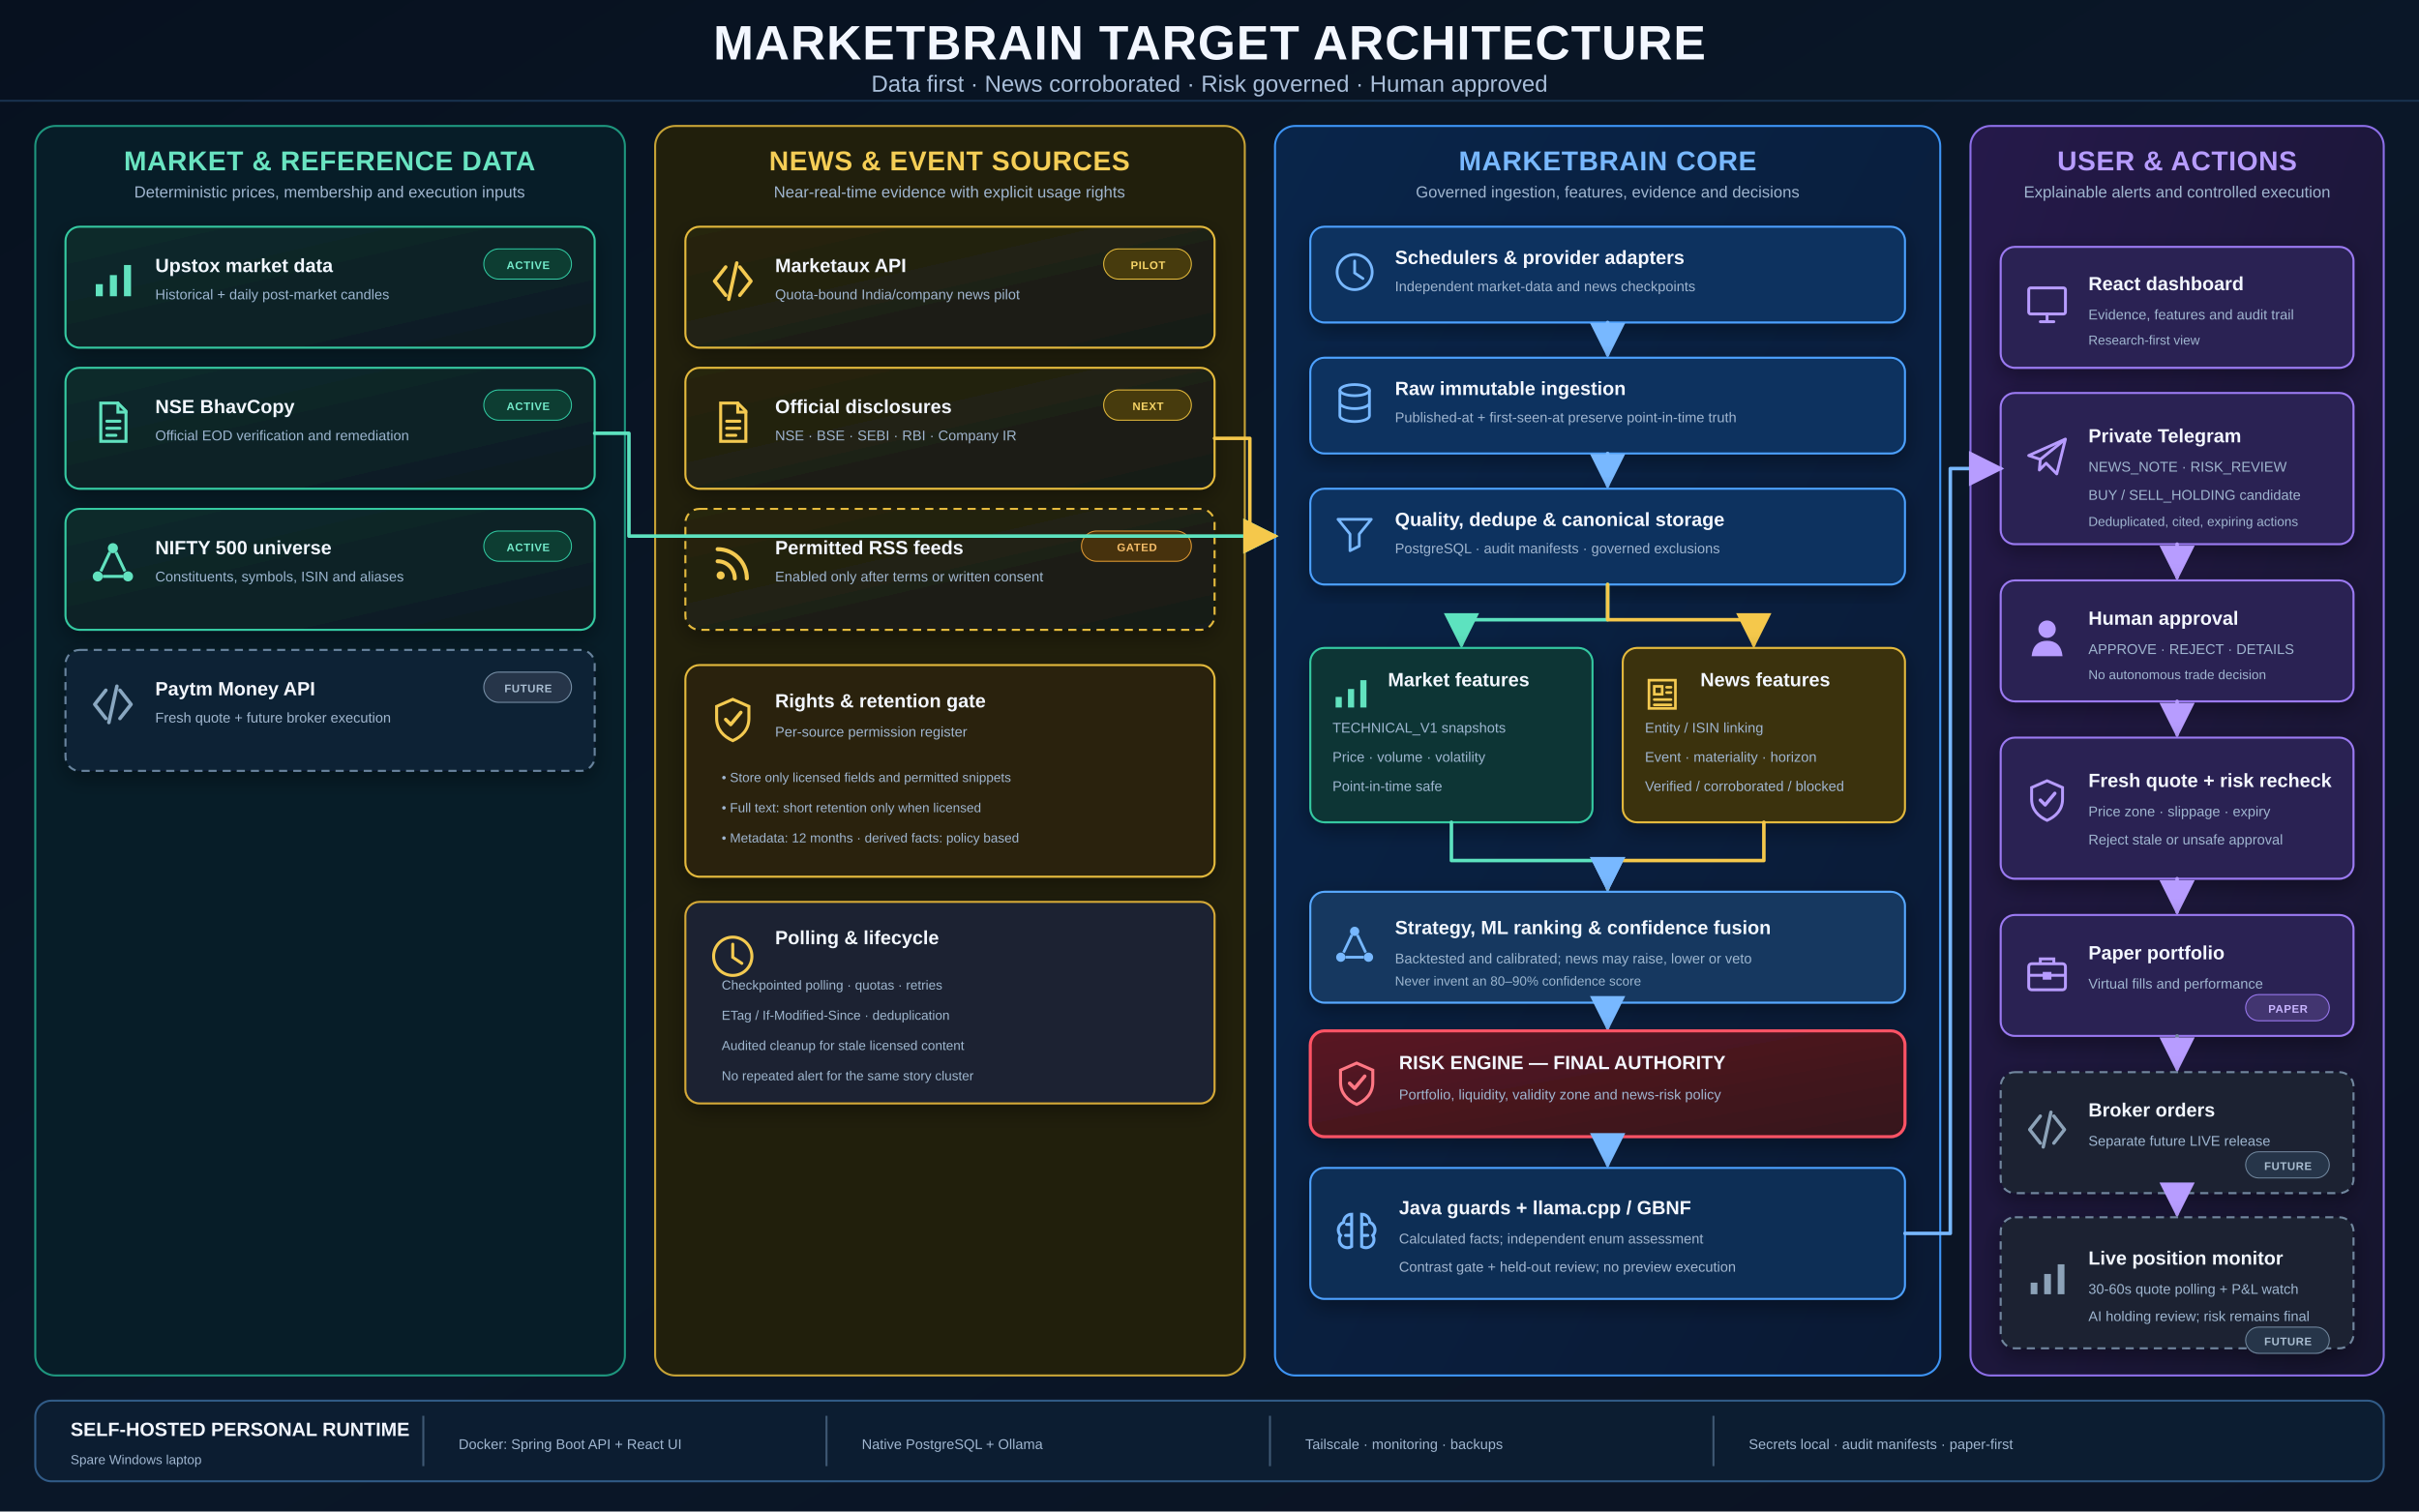
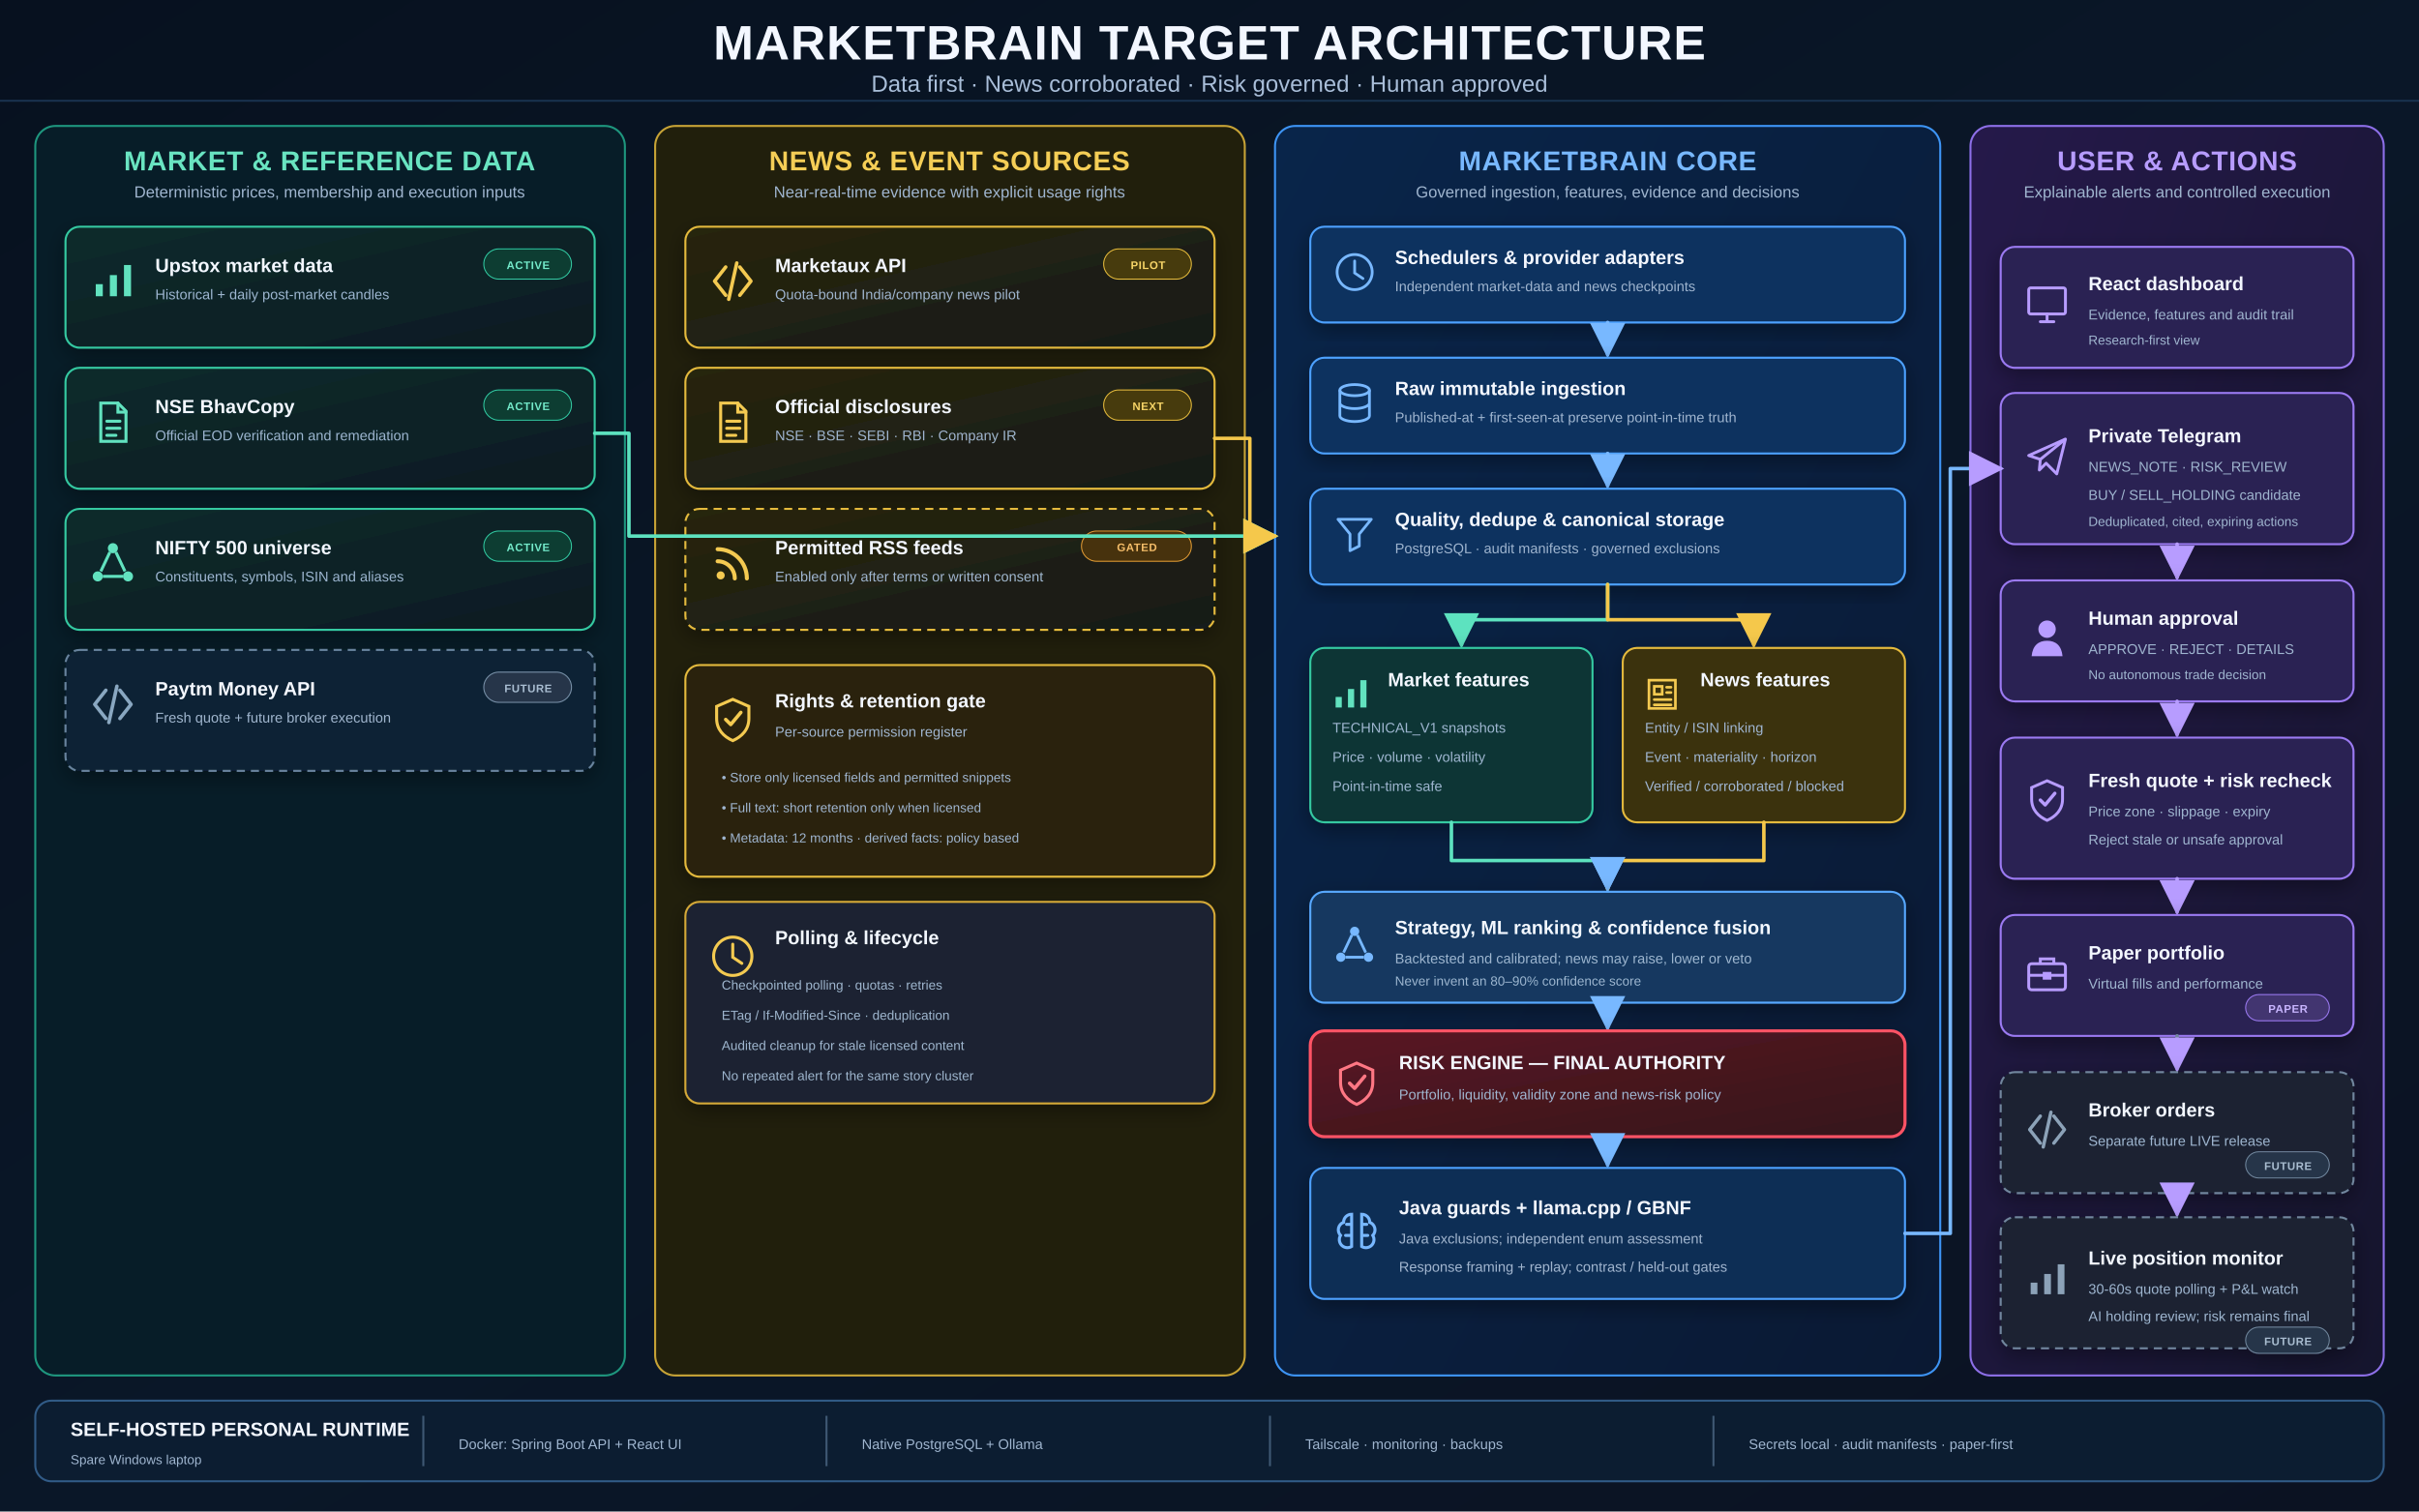
<svg xmlns="http://www.w3.org/2000/svg" width="2400" height="1500" viewBox="0 0 2400 1500" role="img" aria-labelledby="title description">
  <defs>
    <linearGradient id="background" x1="0" y1="0" x2="1" y2="1">
      <stop offset="0" stop-color="#07111f" />
      <stop offset="0.52" stop-color="#0a1728" />
      <stop offset="1" stop-color="#0b1222" />
    </linearGradient>
    <linearGradient id="marketPanel" x1="0" y1="0" x2="1" y2="1">
      <stop offset="0" stop-color="#082b2b" />
      <stop offset="1" stop-color="#071b23" />
    </linearGradient>
    <linearGradient id="newsPanel" x1="0" y1="0" x2="1" y2="1">
      <stop offset="0" stop-color="#28250c" />
      <stop offset="1" stop-color="#171b1a" />
    </linearGradient>
    <linearGradient id="corePanel" x1="0" y1="0" x2="1" y2="1">
      <stop offset="0" stop-color="#09254a" />
      <stop offset="1" stop-color="#0a1933" />
    </linearGradient>
    <linearGradient id="actionPanel" x1="0" y1="0" x2="1" y2="1">
      <stop offset="0" stop-color="#25194a" />
      <stop offset="1" stop-color="#15152d" />
    </linearGradient>
    <linearGradient id="riskPanel" x1="0" y1="0" x2="1" y2="1">
      <stop offset="0" stop-color="#5a1823" />
      <stop offset="1" stop-color="#35121b" />
    </linearGradient>
    <filter id="shadow" x="-20%" y="-20%" width="140%" height="140%">
      <feDropShadow dx="0" dy="7" stdDeviation="10" flood-color="#000000" flood-opacity="0.35" />
    </filter>
    <marker id="arrowBlue" markerWidth="12" markerHeight="12" refX="10" refY="6" orient="auto">
      <path d="M1,1 L11,6 L1,11 z" fill="#78b8ff" />
    </marker>
    <marker id="arrowGreen" markerWidth="12" markerHeight="12" refX="10" refY="6" orient="auto">
      <path d="M1,1 L11,6 L1,11 z" fill="#5de2bf" />
    </marker>
    <marker id="arrowGold" markerWidth="12" markerHeight="12" refX="10" refY="6" orient="auto">
      <path d="M1,1 L11,6 L1,11 z" fill="#f5c84b" />
    </marker>
    <marker id="arrowPurple" markerWidth="12" markerHeight="12" refX="10" refY="6" orient="auto">
      <path d="M1,1 L11,6 L1,11 z" fill="#b79cff" />
    </marker>
    <symbol id="icon-chart" viewBox="0 0 48 48">
      <path d="M7 39V27h7v12zm14 0V18h7v21zm14 0V8h7v31z" fill="currentColor" />
    </symbol>
    <symbol id="icon-file" viewBox="0 0 48 48">
      <path d="M12 5h17l8 8v30H12z" fill="none" stroke="currentColor" stroke-width="3" />
      <path d="M29 5v9h8M18 23h13M18 30h13M18 37h9" fill="none" stroke="currentColor" stroke-width="3" stroke-linecap="round" />
    </symbol>
    <symbol id="icon-api" viewBox="0 0 48 48">
      <path d="M17 10L6 24l11 14M31 10l11 14-11 14M28 6l-8 36" fill="none" stroke="currentColor" stroke-width="3.5" stroke-linecap="round" stroke-linejoin="round" />
    </symbol>
    <symbol id="icon-news" viewBox="0 0 48 48">
      <path d="M8 8h30v32H8z" fill="none" stroke="currentColor" stroke-width="3" />
      <path d="M14 15h9v9h-9zM28 16h5M28 22h5M14 30h19M14 36h19" fill="none" stroke="currentColor" stroke-width="3" stroke-linecap="round" />
    </symbol>
    <symbol id="icon-rss" viewBox="0 0 48 48">
      <circle cx="12" cy="36" r="4" fill="currentColor" />
      <path d="M9 22a17 17 0 0 1 17 17M9 10a29 29 0 0 1 29 29" fill="none" stroke="currentColor" stroke-width="4" stroke-linecap="round" />
    </symbol>
    <symbol id="icon-database" viewBox="0 0 48 48">
      <ellipse cx="24" cy="10" rx="16" ry="6" fill="none" stroke="currentColor" stroke-width="3" />
      <path d="M8 10v14c0 3 7 6 16 6s16-3 16-6V10M8 24v14c0 3 7 6 16 6s16-3 16-6V24" fill="none" stroke="currentColor" stroke-width="3" />
    </symbol>
    <symbol id="icon-filter" viewBox="0 0 48 48">
      <path d="M6 8h36L29 24v13l-10 5V24z" fill="none" stroke="currentColor" stroke-width="3" stroke-linejoin="round" />
    </symbol>
    <symbol id="icon-network" viewBox="0 0 48 48">
      <circle cx="24" cy="9" r="5" fill="currentColor" />
      <circle cx="9" cy="37" r="5" fill="currentColor" />
      <circle cx="39" cy="37" r="5" fill="currentColor" />
      <path d="M21 13L12 32M27 13l9 19M14 37h20" fill="none" stroke="currentColor" stroke-width="3" />
    </symbol>
    <symbol id="icon-shield" viewBox="0 0 48 48">
      <path d="M24 4l16 7v12c0 11-7 18-16 22C15 41 8 34 8 23V11z" fill="none" stroke="currentColor" stroke-width="3" />
      <path d="M17 24l5 5 10-12" fill="none" stroke="currentColor" stroke-width="3.5" stroke-linecap="round" stroke-linejoin="round" />
    </symbol>
    <symbol id="icon-brain" viewBox="0 0 48 48">
      <path d="M19 8a8 8 0 0 0-8 8 8 8 0 0 0-3 13 8 8 0 0 0 11 11V8zm10 0a8 8 0 0 1 8 8 8 8 0 0 1 3 13 8 8 0 0 1-11 11V8zM19 18h-5M19 29h-6M29 18h5M29 29h6" fill="none" stroke="currentColor" stroke-width="3" stroke-linecap="round" />
    </symbol>
    <symbol id="icon-user" viewBox="0 0 48 48">
      <circle cx="24" cy="15" r="9" fill="currentColor" />
      <path d="M8 43c1-11 7-16 16-16s15 5 16 16z" fill="currentColor" />
    </symbol>
    <symbol id="icon-plane" viewBox="0 0 48 48">
      <path d="M5 23L43 6 34 42 23 31l-7 7 1-11z" fill="none" stroke="currentColor" stroke-width="3" stroke-linejoin="round" />
      <path d="M17 27L43 6" stroke="currentColor" stroke-width="3" />
    </symbol>
    <symbol id="icon-monitor" viewBox="0 0 48 48">
      <rect x="5" y="7" width="38" height="27" rx="2" fill="none" stroke="currentColor" stroke-width="3" />
      <path d="M17 42h14M24 34v8" stroke="currentColor" stroke-width="3" stroke-linecap="round" />
    </symbol>
    <symbol id="icon-clock" viewBox="0 0 48 48">
      <circle cx="24" cy="24" r="19" fill="none" stroke="currentColor" stroke-width="3" />
      <path d="M24 12v13l9 6" fill="none" stroke="currentColor" stroke-width="3" stroke-linecap="round" />
    </symbol>
    <symbol id="icon-briefcase" viewBox="0 0 48 48">
      <rect x="5" y="15" width="38" height="27" rx="3" fill="none" stroke="currentColor" stroke-width="3" />
      <path d="M17 15v-5h14v5M5 27h38M21 25h6v5h-6z" fill="none" stroke="currentColor" stroke-width="3" />
    </symbol>
  </defs>
  <style>
    .title { font: 700 48px "Segoe UI", Arial, sans-serif; letter-spacing: 1px; fill: #f3f7ff; }
    .subtitle { font: 400 23px "Segoe UI", Arial, sans-serif; fill: #a9bed9; }
    .panel-title { font: 700 27px "Segoe UI", Arial, sans-serif; letter-spacing: .6px; }
    .panel-subtitle { font: 400 16px "Segoe UI", Arial, sans-serif; fill: #9fb5cf; }
    .group-title { font: 700 19px "Segoe UI", Arial, sans-serif; fill: #f3f7ff; }
    .group-subtitle { font: 400 14px "Segoe UI", Arial, sans-serif; fill: #9fb5cf; }
    .small { font: 400 13px "Segoe UI", Arial, sans-serif; fill: #9fb5cf; }
    .tiny { font: 600 11px "Segoe UI", Arial, sans-serif; letter-spacing: .5px; }
    .flow { fill: none; stroke-width: 3.5; stroke-linecap: round; stroke-linejoin: round; }
    .card { filter: url(#shadow); }
  </style>
  <rect width="2400" height="1500" fill="url(#background)" />
  <path d="M0 100h2400" stroke="#18314d" stroke-width="2" />
  <text x="1200" y="59" text-anchor="middle" class="title">MARKETBRAIN TARGET ARCHITECTURE</text>
  <text x="1200" y="91" text-anchor="middle" class="subtitle">Data first · News corroborated · Risk governed · Human approved</text>
  <rect x="35" y="125" width="585" height="1240" rx="20" fill="#071d28" stroke="#1e967e" stroke-width="2" />
  <text x="327" y="169" text-anchor="middle" class="panel-title" fill="#69e4c1">MARKET &amp; REFERENCE DATA</text>
  <text x="327" y="196" text-anchor="middle" class="panel-subtitle">Deterministic prices, membership and execution inputs</text>
  <g class="card">
    <rect x="65" y="225" width="525" height="120" rx="14" fill="url(#marketPanel)" stroke="#35c9a1" stroke-width="2" />
    <use href="#icon-chart" x="88" y="255" width="48" height="48" color="#62e2bf" />
    <text x="154" y="270" class="group-title">Upstox market data</text>
    <text x="154" y="297" class="group-subtitle">Historical + daily post-market candles</text>
    <rect x="480" y="247" width="87" height="30" rx="15" fill="#073d32" stroke="#35c9a1" />
    <text x="524" y="267" text-anchor="middle" class="tiny" fill="#75e9c9">ACTIVE</text>
  </g>
  <g class="card">
    <rect x="65" y="365" width="525" height="120" rx="14" fill="url(#marketPanel)" stroke="#35c9a1" stroke-width="2" />
    <use href="#icon-file" x="88" y="395" width="48" height="48" color="#62e2bf" />
    <text x="154" y="410" class="group-title">NSE BhavCopy</text>
    <text x="154" y="437" class="group-subtitle">Official EOD verification and remediation</text>
    <rect x="480" y="387" width="87" height="30" rx="15" fill="#073d32" stroke="#35c9a1" />
    <text x="524" y="407" text-anchor="middle" class="tiny" fill="#75e9c9">ACTIVE</text>
  </g>
  <g class="card">
    <rect x="65" y="505" width="525" height="120" rx="14" fill="url(#marketPanel)" stroke="#35c9a1" stroke-width="2" />
    <use href="#icon-network" x="88" y="535" width="48" height="48" color="#62e2bf" />
    <text x="154" y="550" class="group-title">NIFTY 500 universe</text>
    <text x="154" y="577" class="group-subtitle">Constituents, symbols, ISIN and aliases</text>
    <rect x="480" y="527" width="87" height="30" rx="15" fill="#073d32" stroke="#35c9a1" />
    <text x="524" y="547" text-anchor="middle" class="tiny" fill="#75e9c9">ACTIVE</text>
  </g>
  <g class="card">
    <rect x="65" y="645" width="525" height="120" rx="14" fill="#102434" stroke="#67839d" stroke-width="2" stroke-dasharray="8 6" />
    <use href="#icon-api" x="88" y="675" width="48" height="48" color="#89a7c1" />
    <text x="154" y="690" class="group-title">Paytm Money API</text>
    <text x="154" y="717" class="group-subtitle">Fresh quote + future broker execution</text>
    <rect x="480" y="667" width="87" height="30" rx="15" fill="#27364a" stroke="#7891aa" />
    <text x="524" y="687" text-anchor="middle" class="tiny" fill="#a9bdd1">FUTURE</text>
  </g>
  <rect x="650" y="125" width="585" height="1240" rx="20" fill="#211f0c" stroke="#c7a336" stroke-width="2" />
  <text x="942" y="169" text-anchor="middle" class="panel-title" fill="#f5ce56">NEWS &amp; EVENT SOURCES</text>
  <text x="942" y="196" text-anchor="middle" class="panel-subtitle">Near-real-time evidence with explicit usage rights</text>
  <g class="card">
    <rect x="680" y="225" width="525" height="120" rx="14" fill="url(#newsPanel)" stroke="#e4ba3d" stroke-width="2" />
    <use href="#icon-api" x="703" y="255" width="48" height="48" color="#f4ca51" />
    <text x="769" y="270" class="group-title">Marketaux API</text>
    <text x="769" y="297" class="group-subtitle">Quota-bound India/company news pilot</text>
    <rect x="1095" y="247" width="87" height="30" rx="15" fill="#473a0a" stroke="#e4ba3d" />
    <text x="1139" y="267" text-anchor="middle" class="tiny" fill="#f7d568">PILOT</text>
  </g>
  <g class="card">
    <rect x="680" y="365" width="525" height="120" rx="14" fill="url(#newsPanel)" stroke="#e4ba3d" stroke-width="2" />
    <use href="#icon-file" x="703" y="395" width="48" height="48" color="#f4ca51" />
    <text x="769" y="410" class="group-title">Official disclosures</text>
    <text x="769" y="437" class="group-subtitle">NSE · BSE · SEBI · RBI · Company IR</text>
    <rect x="1095" y="387" width="87" height="30" rx="15" fill="#473a0a" stroke="#e4ba3d" />
    <text x="1139" y="407" text-anchor="middle" class="tiny" fill="#f7d568">NEXT</text>
  </g>
  <g class="card">
    <rect x="680" y="505" width="525" height="120" rx="14" fill="url(#newsPanel)" stroke="#e4ba3d" stroke-width="2" stroke-dasharray="8 6" />
    <use href="#icon-rss" x="703" y="535" width="48" height="48" color="#f4ca51" />
    <text x="769" y="550" class="group-title">Permitted RSS feeds</text>
    <text x="769" y="577" class="group-subtitle">Enabled only after terms or written consent</text>
    <rect x="1073" y="527" width="109" height="30" rx="15" fill="#47300a" stroke="#e09a35" />
    <text x="1128" y="547" text-anchor="middle" class="tiny" fill="#f4bd69">GATED</text>
  </g>
  <g class="card">
    <rect x="680" y="660" width="525" height="210" rx="14" fill="#2a220d" stroke="#e4ba3d" stroke-width="2" />
    <use href="#icon-shield" x="703" y="690" width="48" height="48" color="#f4ca51" />
    <text x="769" y="702" class="group-title">Rights &amp; retention gate</text>
    <text x="769" y="731" class="group-subtitle">Per-source permission register</text>
    <text x="716" y="776" class="small">• Store only licensed fields and permitted snippets</text>
    <text x="716" y="806" class="small">• Full text: short retention only when licensed</text>
    <text x="716" y="836" class="small">• Metadata: 12 months · derived facts: policy based</text>
  </g>
  <g class="card">
    <rect x="680" y="895" width="525" height="200" rx="14" fill="#1b2330" stroke="#d5a938" stroke-width="2" />
    <use href="#icon-clock" x="703" y="925" width="48" height="48" color="#f4ca51" />
    <text x="769" y="937" class="group-title">Polling &amp; lifecycle</text>
    <text x="716" y="982" class="small">Checkpointed polling · quotas · retries</text>
    <text x="716" y="1012" class="small">ETag / If-Modified-Since · deduplication</text>
    <text x="716" y="1042" class="small">Audited cleanup for stale licensed content</text>
    <text x="716" y="1072" class="small">No repeated alert for the same story cluster</text>
  </g>
  <rect x="1265" y="125" width="660" height="1240" rx="20" fill="url(#corePanel)" stroke="#3d94f5" stroke-width="2" />
  <text x="1595" y="169" text-anchor="middle" class="panel-title" fill="#78b8ff">MARKETBRAIN CORE</text>
  <text x="1595" y="196" text-anchor="middle" class="panel-subtitle">Governed ingestion, features, evidence and decisions</text>
  <g class="card">
    <rect x="1300" y="225" width="590" height="95" rx="14" fill="#0c315f" stroke="#4da1ff" stroke-width="2" />
    <use href="#icon-clock" x="1322" y="248" width="44" height="44" color="#78b8ff" />
    <text x="1384" y="262" class="group-title">Schedulers &amp; provider adapters</text>
    <text x="1384" y="289" class="group-subtitle">Independent market-data and news checkpoints</text>
  </g>
  <path d="M1595 320v32" class="flow" stroke="#78b8ff" marker-end="url(#arrowBlue)" />
  <g class="card">
    <rect x="1300" y="355" width="590" height="95" rx="14" fill="#0c315f" stroke="#4da1ff" stroke-width="2" />
    <use href="#icon-database" x="1322" y="378" width="44" height="44" color="#78b8ff" />
    <text x="1384" y="392" class="group-title">Raw immutable ingestion</text>
    <text x="1384" y="419" class="group-subtitle">Published-at + first-seen-at preserve point-in-time truth</text>
  </g>
  <path d="M1595 450v32" class="flow" stroke="#78b8ff" marker-end="url(#arrowBlue)" />
  <g class="card">
    <rect x="1300" y="485" width="590" height="95" rx="14" fill="#0c315f" stroke="#4da1ff" stroke-width="2" />
    <use href="#icon-filter" x="1322" y="508" width="44" height="44" color="#78b8ff" />
    <text x="1384" y="522" class="group-title">Quality, dedupe &amp; canonical storage</text>
    <text x="1384" y="549" class="group-subtitle">PostgreSQL · audit manifests · governed exclusions</text>
  </g>
  <path d="M1595 580v35h-145v25" class="flow" stroke="#5de2bf" marker-end="url(#arrowGreen)" />
  <path d="M1595 580v35h145v25" class="flow" stroke="#f5c84b" marker-end="url(#arrowGold)" />
  <g class="card">
    <rect x="1300" y="643" width="280" height="173" rx="14" fill="#0b3636" stroke="#35c9a1" stroke-width="2" />
    <use href="#icon-chart" x="1319" y="668" width="42" height="42" color="#62e2bf" />
    <text x="1377" y="681" class="group-title">Market features</text>
    <text x="1322" y="727" class="group-subtitle">TECHNICAL_V1 snapshots</text>
    <text x="1322" y="756" class="group-subtitle">Price · volume · volatility</text>
    <text x="1322" y="785" class="group-subtitle">Point-in-time safe</text>
  </g>
  <g class="card">
    <rect x="1610" y="643" width="280" height="173" rx="14" fill="#3a300d" stroke="#e4ba3d" stroke-width="2" />
    <use href="#icon-news" x="1629" y="668" width="42" height="42" color="#f4ca51" />
    <text x="1687" y="681" class="group-title">News features</text>
    <text x="1632" y="727" class="group-subtitle">Entity / ISIN linking</text>
    <text x="1632" y="756" class="group-subtitle">Event · materiality · horizon</text>
    <text x="1632" y="785" class="group-subtitle">Verified / corroborated / blocked</text>
  </g>
  <path d="M1440 816v38h155v28" class="flow" stroke="#5de2bf" marker-end="url(#arrowBlue)" />
  <path d="M1750 816v38h-155v28" class="flow" stroke="#f5c84b" marker-end="url(#arrowBlue)" />
  <g class="card">
    <rect x="1300" y="885" width="590" height="110" rx="14" fill="#123961" stroke="#58a8ff" stroke-width="2" />
    <use href="#icon-network" x="1322" y="916" width="44" height="44" color="#78b8ff" />
    <text x="1384" y="927" class="group-title">Strategy, ML ranking &amp; confidence fusion</text>
    <text x="1384" y="956" class="group-subtitle">Backtested and calibrated; news may raise, lower or veto</text>
    <text x="1384" y="978" class="small">Never invent an 80–90% confidence score</text>
  </g>
  <path d="M1595 995v25" class="flow" stroke="#ff6f7d" marker-end="url(#arrowBlue)" />
  <g class="card">
    <rect x="1300" y="1023" width="590" height="105" rx="14" fill="url(#riskPanel)" stroke="#ff5365" stroke-width="3" />
    <use href="#icon-shield" x="1322" y="1051" width="48" height="48" color="#ff7784" />
    <text x="1388" y="1061" class="group-title">RISK ENGINE — FINAL AUTHORITY</text>
    <text x="1388" y="1091" class="group-subtitle">Portfolio, liquidity, validity zone and news-risk policy</text>
  </g>
  <path d="M1595 1128v28" class="flow" stroke="#78b8ff" marker-end="url(#arrowBlue)" />
  <g class="card">
    <rect x="1300" y="1159" width="590" height="130" rx="14" fill="#112f55" stroke="#4da1ff" stroke-width="2" />
    <use href="#icon-brain" x="1322" y="1197" width="48" height="48" color="#78b8ff" />
    <text x="1388" y="1205" class="group-title">Java guards + llama.cpp / GBNF</text>
-     <text x="1388" y="1234" class="group-subtitle">Calculated facts; independent enum assessment</text>
-     <text x="1388" y="1262" class="group-subtitle">Contrast gate + held-out review; no preview execution</text>
+     <text x="1388" y="1234" class="group-subtitle">Java exclusions; independent enum assessment</text>
+     <text x="1388" y="1262" class="group-subtitle">Response framing + replay; contrast / held-out gates</text>
  </g>
  <rect x="1955" y="125" width="410" height="1240" rx="20" fill="url(#actionPanel)" stroke="#8d6fe8" stroke-width="2" />
  <text x="2160" y="169" text-anchor="middle" class="panel-title" fill="#b79cff">USER &amp; ACTIONS</text>
  <text x="2160" y="196" text-anchor="middle" class="panel-subtitle">Explainable alerts and controlled execution</text>
  <g class="card">
    <rect x="1985" y="245" width="350" height="120" rx="14" fill="#2a2253" stroke="#9b7af2" stroke-width="2" />
    <use href="#icon-monitor" x="2008" y="279" width="46" height="46" color="#b79cff" />
    <text x="2072" y="288" class="group-title">React dashboard</text>
    <text x="2072" y="317" class="group-subtitle">Evidence, features and audit trail</text>
    <text x="2072" y="342" class="small">Research-first view</text>
  </g>
  <g class="card">
    <rect x="1985" y="390" width="350" height="150" rx="14" fill="#2a2253" stroke="#9b7af2" stroke-width="2" />
    <use href="#icon-plane" x="2008" y="430" width="46" height="46" color="#b79cff" />
    <text x="2072" y="439" class="group-title">Private Telegram</text>
    <text x="2072" y="468" class="group-subtitle">NEWS_NOTE · RISK_REVIEW</text>
    <text x="2072" y="496" class="group-subtitle">BUY / SELL_HOLDING candidate</text>
    <text x="2072" y="522" class="small">Deduplicated, cited, expiring actions</text>
  </g>
  <path d="M2160 540v33" class="flow" stroke="#b79cff" marker-end="url(#arrowPurple)" />
  <g class="card">
    <rect x="1985" y="576" width="350" height="120" rx="14" fill="#2a2253" stroke="#9b7af2" stroke-width="2" />
    <use href="#icon-user" x="2008" y="610" width="46" height="46" color="#b79cff" />
    <text x="2072" y="620" class="group-title">Human approval</text>
    <text x="2072" y="649" class="group-subtitle">APPROVE · REJECT · DETAILS</text>
    <text x="2072" y="674" class="small">No autonomous trade decision</text>
  </g>
  <path d="M2160 696v33" class="flow" stroke="#b79cff" marker-end="url(#arrowPurple)" />
  <g class="card">
    <rect x="1985" y="732" width="350" height="140" rx="14" fill="#2a2253" stroke="#9b7af2" stroke-width="2" />
    <use href="#icon-shield" x="2008" y="771" width="46" height="46" color="#b79cff" />
    <text x="2072" y="781" class="group-title">Fresh quote + risk recheck</text>
    <text x="2072" y="810" class="group-subtitle">Price zone · slippage · expiry</text>
    <text x="2072" y="838" class="group-subtitle">Reject stale or unsafe approval</text>
  </g>
  <path d="M2160 872v33" class="flow" stroke="#b79cff" marker-end="url(#arrowPurple)" />
  <g class="card">
    <rect x="1985" y="908" width="350" height="120" rx="14" fill="#2a2253" stroke="#9b7af2" stroke-width="2" />
    <use href="#icon-briefcase" x="2008" y="942" width="46" height="46" color="#b79cff" />
    <text x="2072" y="952" class="group-title">Paper portfolio</text>
    <text x="2072" y="981" class="group-subtitle">Virtual fills and performance</text>
    <rect x="2228" y="987" width="83" height="26" rx="13" fill="#43346f" stroke="#9b7af2" />
    <text x="2270" y="1005" text-anchor="middle" class="tiny" fill="#c8b6ff">PAPER</text>
  </g>
  <path d="M2160 1028v33" class="flow" stroke="#71869d" marker-end="url(#arrowPurple)" />
  <g class="card">
    <rect x="1985" y="1064" width="350" height="120" rx="14" fill="#1a2232" stroke="#71869d" stroke-width="2" stroke-dasharray="8 6" />
    <use href="#icon-api" x="2008" y="1098" width="46" height="46" color="#8ca2b8" />
    <text x="2072" y="1108" class="group-title">Broker orders</text>
    <text x="2072" y="1137" class="group-subtitle">Separate future LIVE release</text>
    <rect x="2228" y="1143" width="83" height="26" rx="13" fill="#263548" stroke="#71869d" />
    <text x="2270" y="1161" text-anchor="middle" class="tiny" fill="#a9bdd1">FUTURE</text>
  </g>
  <path d="M2160 1184v21" class="flow" stroke="#71869d" marker-end="url(#arrowPurple)" />
  <g class="card">
    <rect x="1985" y="1208" width="350" height="130" rx="14" fill="#1a2232" stroke="#71869d" stroke-width="2" stroke-dasharray="8 6" />
    <use href="#icon-chart" x="2008" y="1247" width="46" height="46" color="#8ca2b8" />
    <text x="2072" y="1255" class="group-title">Live position monitor</text>
    <text x="2072" y="1284" class="group-subtitle">30-60s quote polling + P&amp;L watch</text>
    <text x="2072" y="1311" class="group-subtitle">AI holding review; risk remains final</text>
    <rect x="2228" y="1317" width="83" height="26" rx="13" fill="#263548" stroke="#71869d" />
    <text x="2270" y="1335" text-anchor="middle" class="tiny" fill="#a9bdd1">FUTURE</text>
  </g>
  <path d="M590 430h34v102h641" class="flow" stroke="#5de2bf" marker-end="url(#arrowGreen)" />
  <path d="M1205 435h35v97h25" class="flow" stroke="#f5c84b" marker-end="url(#arrowGold)" />
  <path d="M1890 1224h45v-759h50" class="flow" stroke="#78b8ff" marker-end="url(#arrowPurple)" />
  <rect x="35" y="1390" width="2330" height="80" rx="16" fill="#0c1d31" stroke="#315b87" stroke-width="2" />
  <text x="70" y="1425" class="group-title">SELF-HOSTED PERSONAL RUNTIME</text>
  <text x="70" y="1453" class="small">Spare Windows laptop</text>
  <path d="M420 1405v50M820 1405v50M1260 1405v50M1700 1405v50" stroke="#3f5873" stroke-width="2" />
  <text x="455" y="1438" class="group-subtitle">Docker: Spring Boot API + React UI</text>
  <text x="855" y="1438" class="group-subtitle">Native PostgreSQL + Ollama</text>
  <text x="1295" y="1438" class="group-subtitle">Tailscale · monitoring · backups</text>
  <text x="1735" y="1438" class="group-subtitle">Secrets local · audit manifests · paper-first</text>
</svg>
